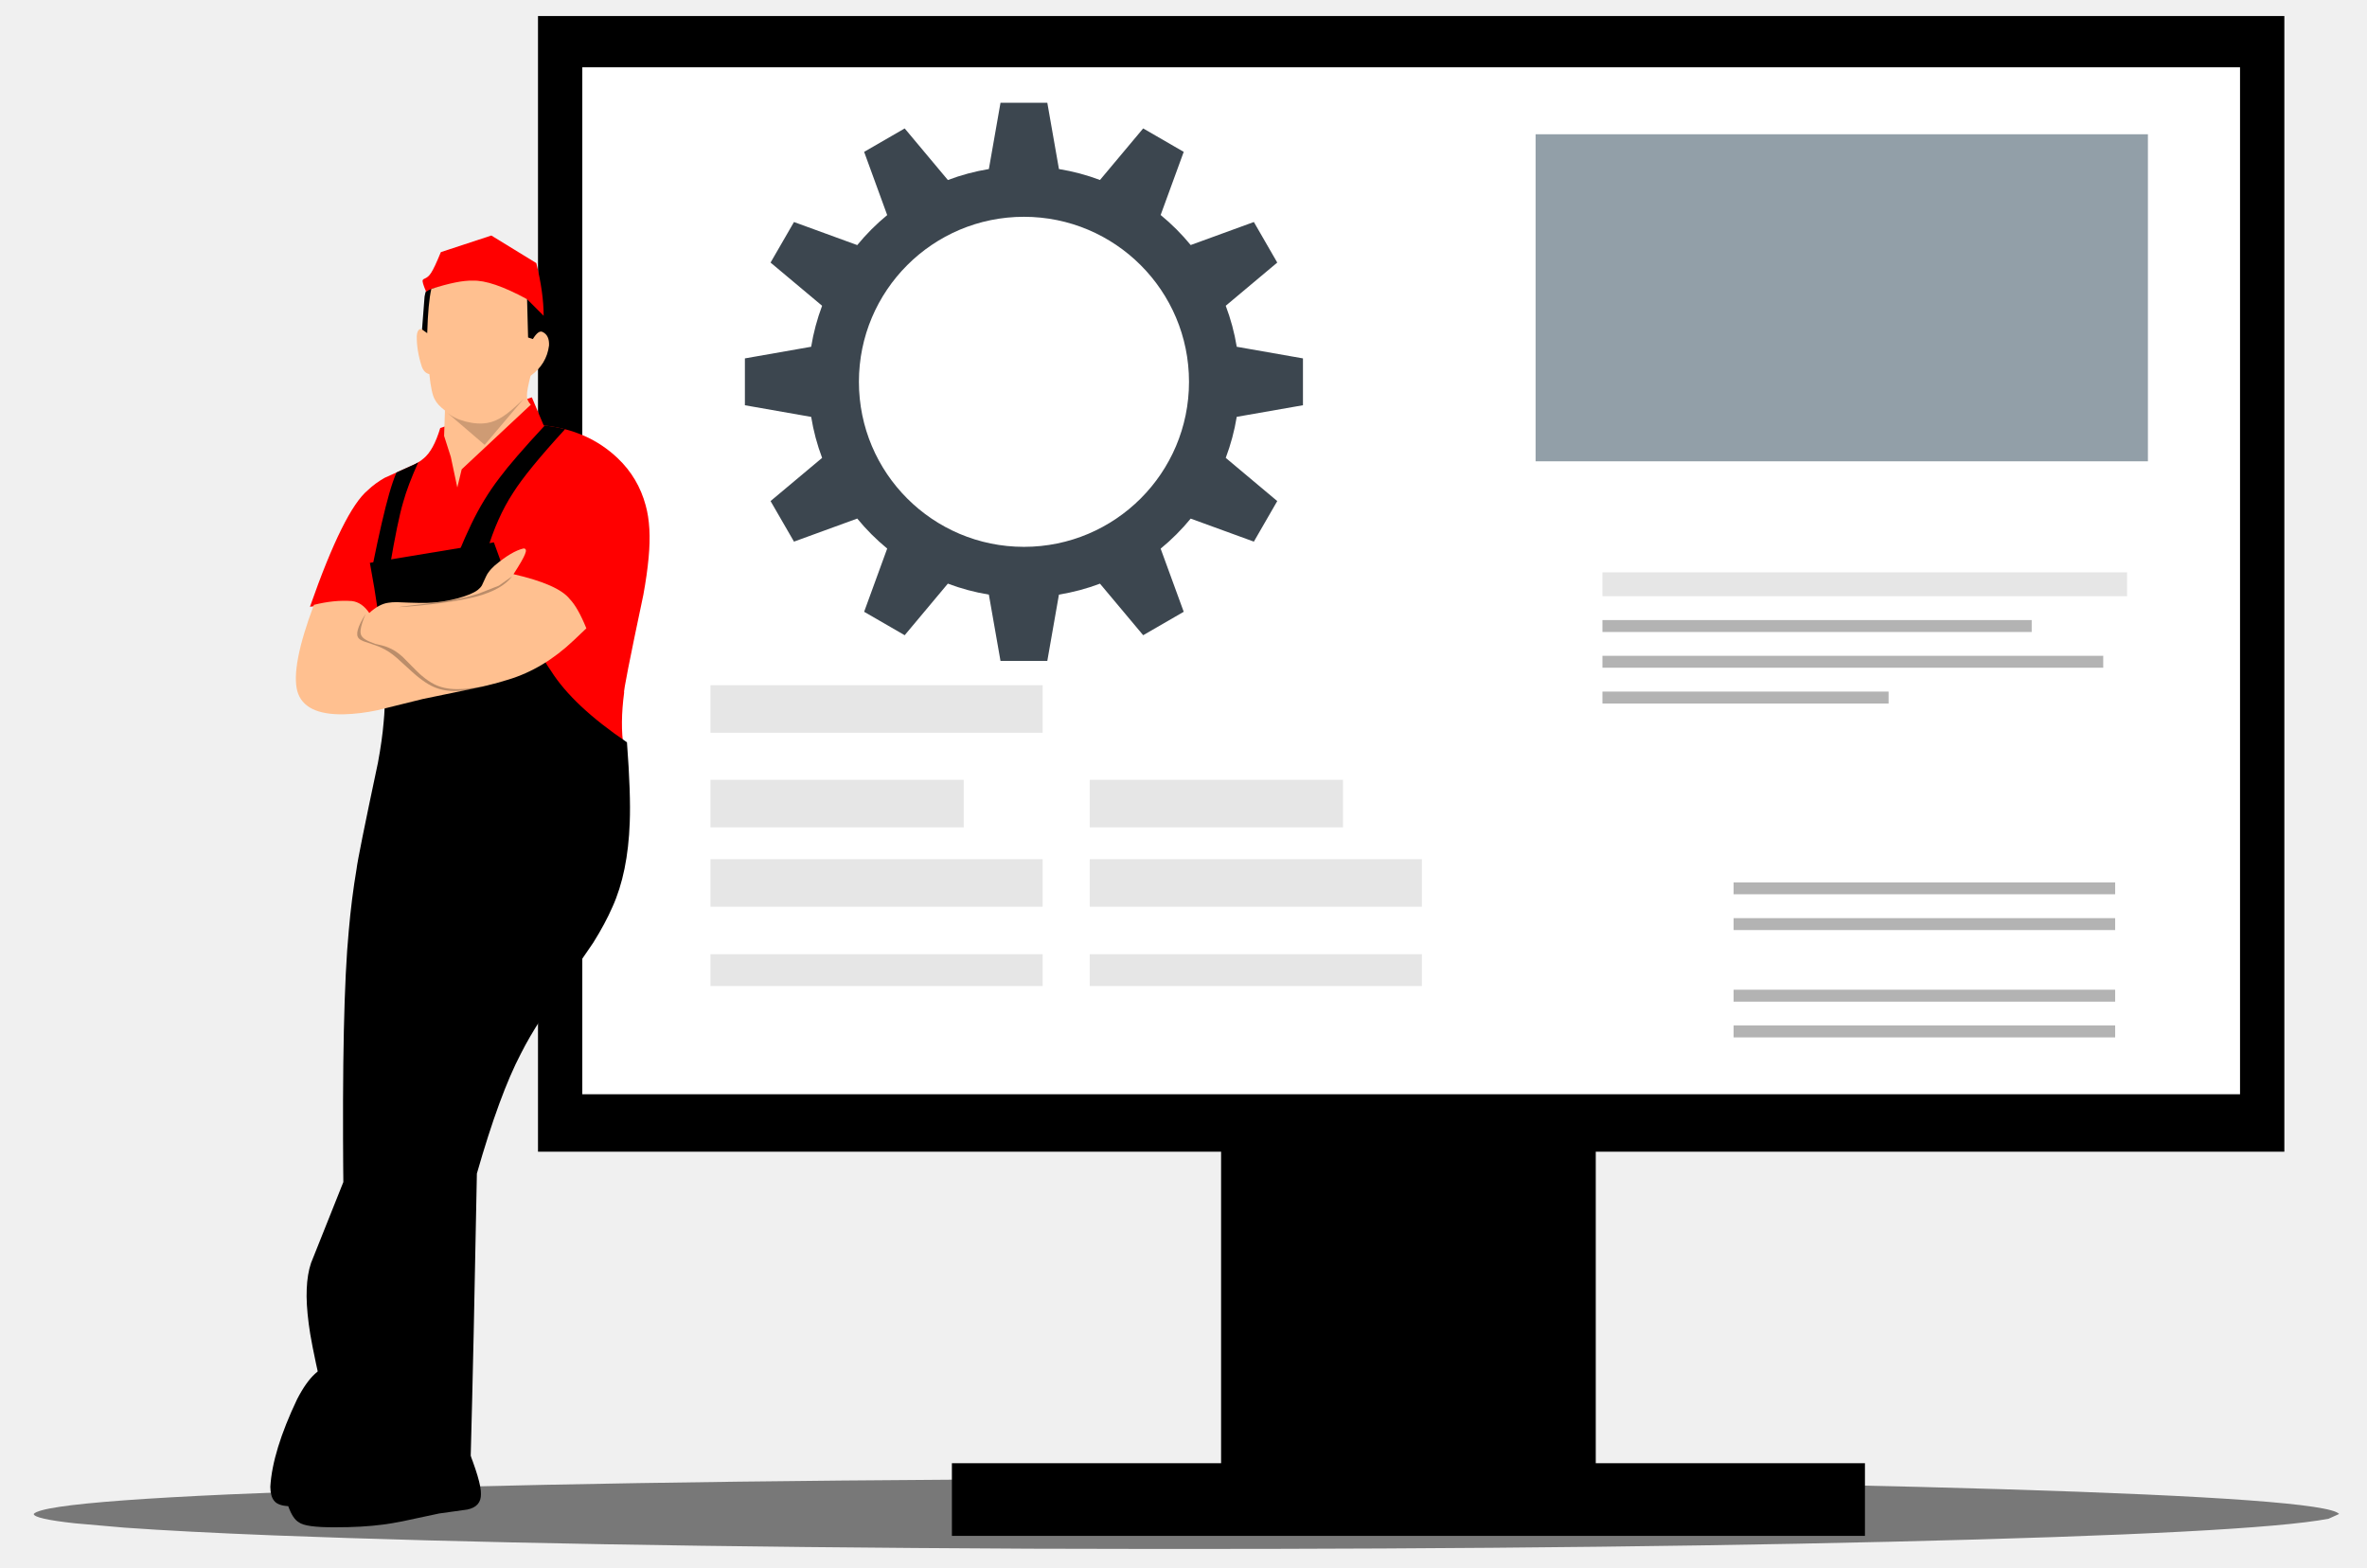
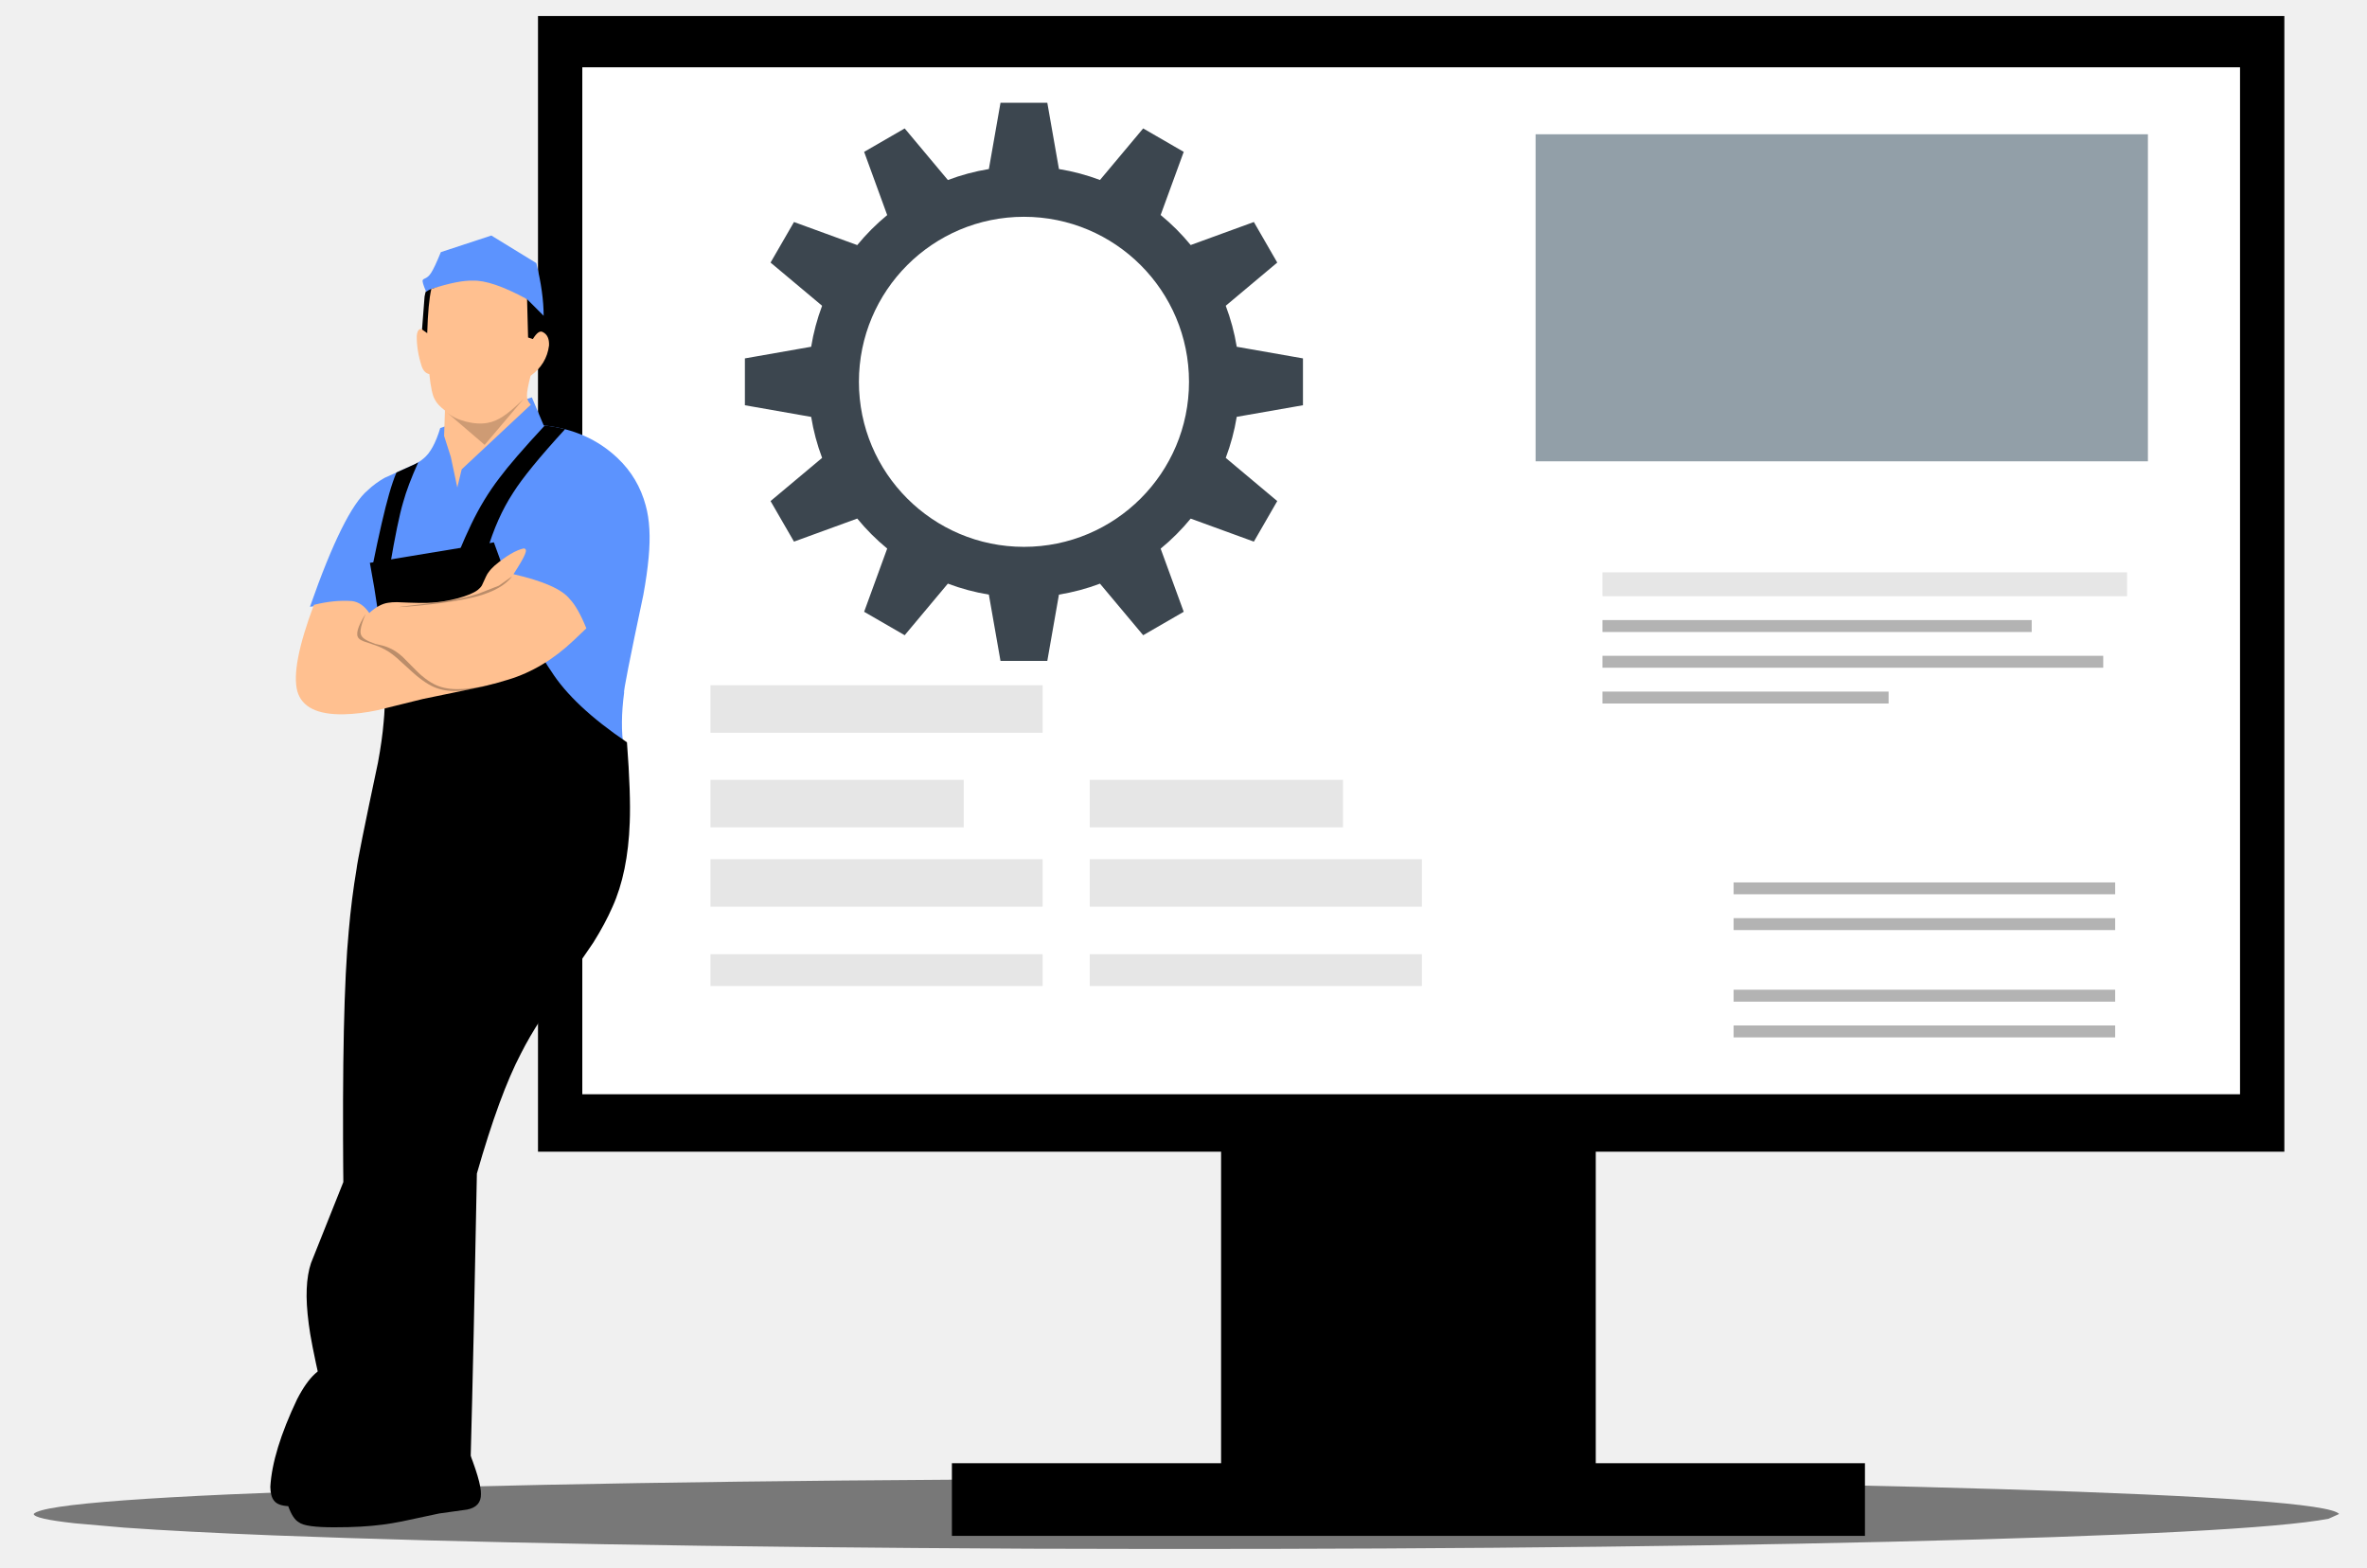
- <svg xmlns="http://www.w3.org/2000/svg" version="1.1" width="148mm" height="98mm" viewBox="109 781 559.37 370.394" id="svg215">
+ <svg xmlns="http://www.w3.org/2000/svg" version="1.1" width="148mm" height="98mm" viewBox="109 781 559.37 370.394" id="svg215" xml:space="preserve">
  <defs id="defs219" />
  <g id="g495" transform="translate(4,-14)">
    <g style="fill:#000000;fill-opacity:0.502;stroke-linejoin:miter" id="g8" transform="matrix(0.74051,0,0,1,-33.86842,-181.6235)">
      <path d="m 934.018,1334.384 -3.358,1.124 q -23.875,3.397 -139.717,5.434 -116.643,2.035 -274.71,1.65 -150.855,-0.537 -241.3,-3.146 -28.98,-0.844 -47.741,-1.838 l -15.768,-1.022 q -12.994,-1.055 -13.141,-2.202 3.945,-3.52 107.746,-5.858 103.801,-2.337 260.121,-2.426 156.321,0.089 260.122,2.426 103.801,2.337 107.746,5.858" id="path6" />
    </g>
    <g style="fill:#000000;fill-opacity:1;stroke-linejoin:miter" id="g12" transform="translate(-276.2367,-181.6235)">
      <path d="m 669.805,1222.804 h 44.271 l 44.271,5e-4 q 0,55.917 0,111.833 -44.271,0 -88.542,5e-4 10e-5,-55.917 10e-5,-111.834 z" id="path10" />
    </g>
    <g style="fill:#000000;fill-opacity:1;stroke-linejoin:miter" id="g16" transform="translate(-276.2367,-181.6235)">
      <path d="m 508.374,980.407 206.351,5e-4 206.351,2.4e-4 q 0,134.185 0,268.369 -206.351,0 -412.701,0 0,-134.185 1.3e-4,-268.37 z" id="path14" />
    </g>
    <g style="fill:#ffffff;fill-opacity:1;stroke-linejoin:miter" id="g20" transform="translate(-276.2367,-181.6235)">
      <path d="m 518.846,992.519 195.878,2e-4 195.878,5e-4 q -2.5e-4,121.344 -2.5e-4,242.688 -195.878,0 -391.756,5e-4 1.3e-4,-121.344 1.3e-4,-242.689 z" id="path18" />
    </g>
    <g style="fill:#000000;fill-opacity:1;stroke-linejoin:miter" id="g24" transform="translate(-276.2367,-181.6235)">
      <path d="m 606.19,1322.39 107.886,7e-4 107.886,5e-4 q 0,8.584 0,17.168 -107.886,5e-4 -215.772,9e-4 0,-8.585 0,-17.17 z" id="path22" />
    </g>
    <g style="fill:#e6e6e6;fill-opacity:1;stroke-linejoin:miter" id="g32" transform="translate(-276.2367,-181.6235)">
      <path d="m 549.134,1138.549 78.499,5e-4 v 11.227 l -78.499,5e-4 z m 0,0 78.499,5e-4 v 11.227 l -78.499,5e-4 z m 0,0 78.499,5e-4 v 11.227 l -78.499,5e-4 z m 0,0 78.499,5e-4 v 11.227 l -78.499,5e-4 z" id="path30" />
    </g>
    <g style="fill:#e6e6e6;fill-opacity:1;stroke-linejoin:miter" id="g36" transform="translate(-276.2367,-181.6235)">
      <path d="m 549.134,1160.909 59.85,7e-4 v 11.227 l -59.85,5e-4 z m 0,0 59.85,7e-4 v 11.227 l -59.85,5e-4 z m 0,0 59.85,7e-4 v 11.227 l -59.85,5e-4 z m 0,0 59.85,7e-4 v 11.227 l -59.85,5e-4 z" id="path34" />
    </g>
    <g style="fill:#e6e6e6;fill-opacity:1;stroke-linejoin:miter" id="g40" transform="translate(-276.2367,-181.6235)">
      <path d="m 549.134,1179.653 78.499,5e-4 v 11.228 l -78.499,2e-4 z m 0,0 78.499,5e-4 v 11.228 l -78.499,2e-4 z m 0,0 78.499,5e-4 v 11.228 l -78.499,2e-4 z m 0,0 78.499,5e-4 v 11.228 l -78.499,2e-4 z" id="path38" />
    </g>
    <g style="fill:#e6e6e6;fill-opacity:1;stroke-linejoin:miter" id="g44" transform="translate(-276.2367,-181.6235)">
      <path d="m 549.134,1202.109 78.499,3e-4 v 7.517 l -78.499,2e-4 z m 0,0 78.499,3e-4 v 7.517 l -78.499,2e-4 z m 0,0 78.499,3e-4 v 7.517 l -78.499,2e-4 z m 0,0 78.499,3e-4 v 7.517 l -78.499,2e-4 z" id="path42" />
    </g>
    <g style="fill:#e6e6e6;fill-opacity:1;stroke-linejoin:miter" id="g48" transform="translate(-276.2367,-181.6235)">
      <path d="m 638.765,1160.909 59.849,7e-4 v 11.227 l -59.849,5e-4 z m 0,0 59.849,7e-4 v 11.227 l -59.849,5e-4 z m 0,0 59.849,7e-4 v 11.227 l -59.849,5e-4 z m 0,0 59.849,7e-4 v 11.227 l -59.849,5e-4 z" id="path46" />
    </g>
    <g style="fill:#e6e6e6;fill-opacity:1;stroke-linejoin:miter" id="g52" transform="translate(-276.2367,-181.6235)">
      <path d="m 638.765,1179.653 78.499,5e-4 v 11.228 l -78.499,2e-4 z m 0,0 78.499,5e-4 v 11.228 l -78.499,2e-4 z m 0,0 78.499,5e-4 v 11.228 l -78.499,2e-4 z m 0,0 78.499,5e-4 v 11.228 l -78.499,2e-4 z" id="path50" />
    </g>
    <g style="fill:#e6e6e6;fill-opacity:1;stroke-linejoin:miter" id="g56" transform="translate(-276.2367,-181.6235)">
      <path d="m 638.765,1202.109 78.499,3e-4 v 7.517 l -78.499,2e-4 z m 0,0 78.499,3e-4 v 7.517 l -78.499,2e-4 z m 0,0 78.499,3e-4 v 7.517 l -78.499,2e-4 z m 0,0 78.499,3e-4 v 7.517 l -78.499,2e-4 z" id="path54" />
    </g>
    <g style="fill:#ffffff;fill-opacity:1;stroke-linejoin:miter" id="g60" transform="translate(-276.2367,-181.6235)">
      <path d="m 859.451,1052.7 c -3.099,0 -6.523,-2.536 -6.523,-5.636 v -53.538 l 57.243,59.173 -50.72,5e-4 z" id="path58" />
    </g>
    <g style="fill:#e6e6e6;fill-opacity:1;stroke-linejoin:miter" id="g64" transform="translate(-276.2367,-181.6235)">
      <path d="m 759.928,1111.873 123.982,5e-4 v 5.635 l -123.982,5e-4 z m 0,0 123.982,5e-4 v 5.635 l -123.982,5e-4 z m 0,0 123.982,5e-4 v 5.635 l -123.982,5e-4 z m 0,0 123.982,5e-4 v 5.635 l -123.982,5e-4 z" id="path62" />
    </g>
    <g style="fill:#b3b3b3;fill-opacity:1;stroke-linejoin:miter" id="g68" transform="translate(-276.2367,-181.6235)">
      <path d="m 759.928,1123.144 101.44,7e-4 v 2.817 l -101.44,5e-4 z m 0,0 101.44,7e-4 v 2.817 l -101.44,5e-4 z m 0,0 101.44,7e-4 v 2.817 l -101.44,5e-4 z m 0,0 101.44,7e-4 v 2.817 l -101.44,5e-4 z" id="path66" />
    </g>
    <g style="fill:#b3b3b3;fill-opacity:1;stroke-linejoin:miter" id="g72" transform="translate(-276.2367,-181.6235)">
      <path d="m 790.923,1185.135 90.169,5e-4 v 2.817 l -90.169,5e-4 z m 0,0 90.169,5e-4 v 2.817 l -90.169,5e-4 z m 0,0 90.169,5e-4 v 2.817 l -90.169,5e-4 z m 0,0 90.169,5e-4 v 2.817 l -90.169,5e-4 z" id="path70" />
    </g>
    <g style="fill:#b3b3b3;fill-opacity:1;stroke-linejoin:miter" id="g76" transform="translate(-276.2367,-181.6235)">
      <path d="m 790.923,1193.588 90.169,5e-4 v 2.818 l -90.169,3e-4 z m 0,0 90.169,5e-4 v 2.818 l -90.169,3e-4 z m 0,0 90.169,5e-4 v 2.818 l -90.169,3e-4 z m 0,0 90.169,5e-4 v 2.818 l -90.169,3e-4 z" id="path74" />
    </g>
    <g style="fill:#b3b3b3;fill-opacity:1;stroke-linejoin:miter" id="g80" transform="translate(-276.2367,-181.6235)">
      <path d="m 790.923,1210.495 90.169,7e-4 v 2.817 l -90.169,5e-4 z m 0,0 90.169,7e-4 v 2.817 l -90.169,5e-4 z m 0,0 90.169,7e-4 v 2.817 l -90.169,5e-4 z m 0,0 90.169,7e-4 v 2.817 l -90.169,5e-4 z" id="path78" />
    </g>
    <g style="fill:#b3b3b3;fill-opacity:1;stroke-linejoin:miter" id="g84" transform="translate(-276.2367,-181.6235)">
      <path d="m 790.923,1218.948 90.169,5e-4 v 2.817 l -90.169,8e-4 z m 0,0 90.169,5e-4 v 2.817 l -90.169,8e-4 z m 0,0 90.169,5e-4 v 2.817 l -90.169,8e-4 z m 0,0 90.169,5e-4 v 2.817 l -90.169,8e-4 z" id="path82" />
    </g>
    <g style="fill:#b3b3b3;fill-opacity:1;stroke-linejoin:miter" id="g88" transform="translate(-276.2367,-181.6235)">
      <path d="m 759.928,1131.597 118.346,5e-4 v 2.817 l -118.346,3e-4 z m 0,0 118.346,5e-4 v 2.817 l -118.346,3e-4 z m 0,0 118.346,5e-4 v 2.817 l -118.346,3e-4 z m 0,0 118.346,5e-4 v 2.817 l -118.346,3e-4 z" id="path86" />
    </g>
    <g style="fill:#b3b3b3;fill-opacity:1;stroke-linejoin:miter" id="g92" transform="translate(-276.2367,-181.6235)">
      <path d="m 759.928,1140.051 67.626,4e-4 v 2.817 l -67.626,3e-4 z m 0,0 67.626,4e-4 v 2.817 l -67.626,3e-4 z m 0,0 67.626,4e-4 v 2.817 l -67.626,3e-4 z m 0,0 67.626,4e-4 v 2.817 l -67.626,3e-4 z" id="path90" />
    </g>
    <g style="fill:#929fa8;fill-opacity:1;stroke-linejoin:miter" id="g96" transform="translate(-276.2367,-181.6235)">
      <path d="m 744.128,1008.346 72.353,5e-4 72.353,2e-4 q 0,38.642 0,77.285 -72.353,3e-4 -144.706,7e-4 0,-38.643 0,-77.286" id="path94" />
    </g>
    <g style="fill:#3c464f;fill-opacity:1;stroke-linejoin:miter" id="g100" transform="translate(-276.2367,-181.6235)">
      <path d="m 617.675,1000.909 -2.747,15.648 0.011,0.01 c -3.358,0.549 -6.607,1.428 -9.71,2.599 v -0.011 l -10.196,-12.182 -9.584,5.537 5.442,14.919 0.021,0.011 c -2.598,2.132 -4.979,4.522 -7.111,7.122 l -0.01,-0.032 -14.919,-5.442 -5.537,9.583 12.182,10.207 c -1.169,3.101 -2.041,6.345 -2.588,9.7 l -0.011,-0.011 -15.648,2.747 v 11.073 l 15.648,2.747 0.011,-0.011 c 0.548,3.355 1.419,6.599 2.588,9.7 l -12.182,10.206 5.537,9.584 14.919,-5.441 0.01,-0.032 c 2.131,2.599 4.513,4.989 7.111,7.121 l -0.021,0.011 -5.442,14.919 9.583,5.537 10.196,-12.182 v -0.011 c 3.103,1.171 6.352,2.051 9.71,2.599 l -0.011,0.011 2.747,15.648 11.063,5e-4 2.747,-15.649 -0.01,-0.011 c 3.357,-0.547 6.607,-1.419 9.71,-2.588 l 10.207,12.182 9.583,-5.537 -5.452,-14.919 c 2.592,-2.127 4.972,-4.509 7.1,-7.1 l 14.929,5.441 5.526,-9.584 -12.172,-10.207 c 1.169,-3.101 2.051,-6.344 2.599,-9.7 l 15.648,-2.736 v -11.073 l -15.648,-2.747 c -0.548,-3.352 -1.431,-6.591 -2.599,-9.689 l 12.172,-10.207 -5.526,-9.583 -14.929,5.441 c -2.128,-2.592 -4.508,-4.973 -7.1,-7.1 l 5.452,-14.919 -9.583,-5.537 -10.206,12.183 c -3.103,-1.169 -6.353,-2.041 -9.71,-2.588 l 0.01,-0.01 -2.747,-15.648 -11.063,5e-4 z m 5.537,26.943 c 21.541,0 39.011,17.458 39.011,38.998 0,21.541 -17.468,38.997 -39.011,38.997 -21.541,0 -38.997,-17.458 -38.997,-38.997 0,-21.541 17.458,-38.998 38.997,-38.998 z" id="path98" />
    </g>
    <g style="fill:#000000;fill-opacity:1;stroke-linejoin:miter" id="g104" transform="translate(-276.2367,-181.6235)">
      <path d="m 460.063,1299.445 q 2.359,-5e-4 5.569,1.907 1.62,0.942 4.633,3.153 l 21.155,13.48 q 3.571,8.813 3.473,11.666 0.072,3.016 -3.249,3.692 l -6.598,0.918 -8.827,1.882 q -2.373,0.469 -4.408,0.74 -4.907,0.659 -11.442,0.646 -6.976,0.032 -8.498,-1.175 -1.45,-0.806 -2.518,-3.816 -2.514,-0.149 -3.364,-1.316 -0.838,-1.036 -0.871,-3.253 0.49,-8.43 6.333,-20.708 4.184,-8.111 8.573,-7.817" id="path102" />
    </g>
    <g style="fill:#000000;fill-opacity:1;stroke-linejoin:miter" id="g108" transform="translate(-276.2367,-181.6235)">
      <path d="m 494.185,1038.349 q 3.392,0.01 7.138,2.192 4.112,2.46 6.725,5.887 1.505,2.058 1.555,3.902 0.023,0.552 -0.065,1.181 -0.516,2.423 -1.012,6.563 l -27.676,-2.028 0.721,-9.335 q 0.262,-1.747 1.303,-3.114 1.738,-2.221 5.077,-3.81 3.16,-1.45 6.214,-1.438" id="path106" />
    </g>
    <g style="fill:#ff0000;fill-opacity:1;stroke-linejoin:miter" id="g112" transform="translate(-276.2367,-181.6235)">
-       <path d="m 497.35,1032.279 10.63,6.516 q 1.729,7.03 1.732,12.453 l -3.921,-3.933 q -13.91,-2.576 -17.711,-2.787 -4.329,-0.374 -6.134,1.043 -1.02,-2.362 -0.805,-2.747 0.065,-0.16 0.178,-0.224 0.782,-0.357 1.073,-0.63 0.368,-0.313 0.726,-0.874 0.746,-1.103 2.301,-4.893 l 11.917,-3.92" id="path110" />
+       <path d="m 497.35,1032.279 10.63,6.516 q 1.729,7.03 1.732,12.453 l -3.921,-3.933 q -13.91,-2.576 -17.711,-2.787 -4.329,-0.374 -6.134,1.043 -1.02,-2.362 -0.805,-2.747 0.065,-0.16 0.178,-0.224 0.782,-0.357 1.073,-0.63 0.368,-0.313 0.726,-0.874 0.746,-1.103 2.301,-4.893 l 11.917,-3.92" id="path110" style="fill:#5c93fe;fill-opacity:1" />
    </g>
    <g style="fill:#ff0000;fill-opacity:1;stroke-linejoin:miter" id="g116" transform="translate(-276.2367,-181.6235)">
-       <path d="m 506.926,1070.521 2.801,6.638 q 10.477,1.073 17.494,7.752 4.851,4.616 6.605,11.145 1.389,4.993 0.694,12.331 -0.36,3.941 -1.244,8.792 -4.862,22.954 -4.541,23.089 -0.982,7.411 -0.114,12.897 l -61.389,-32.109 q -3.621,-2.257 -12.743,-1.056 8.004,-22.86 13.688,-27.555 1.678,-1.61 3.956,-2.908 l 7.088,-3.197 q 1.144,-0.55 2.116,-1.381 2.353,-1.895 3.94,-7.194 l 21.61,-7.23" id="path114" />
+       <path d="m 506.926,1070.521 2.801,6.638 q 10.477,1.073 17.494,7.752 4.851,4.616 6.605,11.145 1.389,4.993 0.694,12.331 -0.36,3.941 -1.244,8.792 -4.862,22.954 -4.541,23.089 -0.982,7.411 -0.114,12.897 l -61.389,-32.109 q -3.621,-2.257 -12.743,-1.056 8.004,-22.86 13.688,-27.555 1.678,-1.61 3.956,-2.908 l 7.088,-3.197 q 1.144,-0.55 2.116,-1.381 2.353,-1.895 3.94,-7.194 l 21.61,-7.23" id="path114" style="fill:#5c93fe;fill-opacity:1" />
    </g>
    <g style="fill:#000000;fill-opacity:1;stroke-linejoin:miter" id="g120" transform="translate(-276.2367,-181.6235)">
      <path d="m 455.193,1302.048 q 3.082,4.567 0.051,0.091 m 42.706,-197.353 q 8.103,22.74 13.534,30.421 5.193,8.213 17.916,16.825 0.931,12.326 0.657,18.975 -0.429,11.858 -4.082,19.926 -1.754,4.008 -4.543,8.457 l -12.324,17.989 q -2.744,4.197 -4.774,8.213 -5.056,9.642 -10.4,28.347 -0.759,41.12 -1.48,67.603 l -2.275,0.602 q -2.325,0.414 -5.298,-0.28 -17.08,-6.258 -18.815,-5.336 l 2.701,-10.501 q -8.96,3.335 -11.946,-1.602 0.288,-0.025 0.085,-1.087 -2.229,-9.862 -2.703,-13.816 -0.639,-4.857 -0.481,-8.321 0.139,-3.507 1.014,-6.109 l 7.638,-19.136 q -0.397,-41.82 1.286,-59.426 0.65,-7.518 1.836,-14.547 0.303,-2.725 5.058,-25.134 0.999,-5.384 1.345,-9.57 1.318,-13.191 -3.256,-37.653 l 29.185,-4.822" id="path118" />
    </g>
    <g style="fill:#000000;fill-opacity:1;stroke-linejoin:miter" id="g124" transform="translate(-276.2367,-181.6235)">
      <path d="m 509.967,1077.184 q 2.499,0.273 4.8,0.867 h -10e-4 q -8.983,9.808 -12.274,15.023 -3.854,5.899 -6.198,13.91 l -7.038,1.084 q 2.097,-5.021 3.343,-7.564 2.88,-6.004 6.622,-10.884 3.233,-4.35 10.745,-12.435 z" id="path122" />
    </g>
    <g style="fill:#000000;fill-opacity:1;stroke-linejoin:miter" id="g128" transform="translate(-276.2367,-181.6235)">
      <path d="m 480.074,1085.876 q -2.465,5.455 -3.565,9.442 -1.298,4.355 -3.134,15.154 l -4.083,-0.186 q 2.319,-11.431 3.901,-16.924 0.884,-3.106 1.742,-5.089 h -0.002 l 4.286,-1.934 q 0.439,-0.211 0.852,-0.464 z" id="path126" />
    </g>
    <g style="fill:#ffc090;fill-opacity:1;stroke-linejoin:miter" id="g132" transform="translate(-276.2367,-181.6235)">
      <path d="m 505.023,1106.225 q 0.838,0.068 0.274,1.38 -0.457,1.216 -2.709,4.7 10.593,2.432 13.296,5.883 1.921,1.989 3.921,6.915 l -2.923,2.776 q -7.167,6.83 -15.561,9.352 -2.728,0.873 -6.134,1.667 l -14.082,2.915 -10.699,2.647 q -4.113,0.865 -7.965,0.959 -9.339,0.163 -10.941,-5.457 -1.557,-5.828 3.918,-20.406 4.792,-1.212 8.977,-0.902 2.379,0.278 4.111,2.823 2.338,-2.133 4.48,-2.417 0.825,-0.146 2.024,-0.144 6.515,0.298 8.184,0.12 3.017,-0.188 6.255,-1.034 3.286,-0.908 4.666,-1.953 0.65,-0.496 1.001,-1.08 1.233,-2.784 1.518,-3.039 0.603,-0.864 1.484,-1.645 4.097,-3.448 6.859,-4.06" id="path130" />
    </g>
    <g style="fill:#ffc090;fill-opacity:1;stroke-linejoin:miter" id="g136" transform="translate(-276.2367,-181.6235)">
      <path d="m 492.945,1042.944 q 4.422,-0.189 12.85,4.376 l 0.239,9.055 1.132,0.367 q 1.347,-2.225 2.34,-1.649 1.584,0.788 1.478,3.17 -0.559,4.43 -4.362,7.172 -0.889,3.475 -0.856,4.675 -0.054,1.116 0.915,2.147 l -16.339,15.271 -1.035,4.294 -1.539,-7.242 -1.581,-4.949 0.201,-5.999 q -1.781,-1.357 -2.392,-2.606 -0.82,-1.358 -1.299,-5.999 -1.268,-0.269 -1.816,-1.872 -1.204,-3.748 -1.153,-7.153 0.108,-1.361 0.738,-1.591 0.219,-0.084 0.544,0.092 l 1.186,0.848 q 0.213,-7.155 0.973,-10.452 6.413,-2.064 9.758,-1.955" id="path134" />
    </g>
    <g style="fill:#000000;fill-opacity:0.267;stroke-linejoin:miter" id="g140" transform="translate(-276.2367,-181.6235)">
      <path d="m 502.262,1112.807 q -2.331,3.12 -8.332,4.759 -3.033,0.825 -8.138,1.523 -6.239,0.819 -10.359,0.999 h -9.8e-4 q -0.014,-0.025 0.992,-0.15 5.751,-0.677 7.005,-0.845 1.859,-0.239 3.195,-0.445 3.292,-0.503 5.67,-1.155 0.819,-0.22 2.13,-0.628 l 4.713,-1.849 3.123,-2.208 z m -34.632,8.932 q -0.985,2.279 -1.171,3.706 -0.155,1.198 0.512,1.826 0.524,0.529 1.73,1.029 l 1.252,0.487 q 1.836,0.37 2.759,0.734 1.069,0.399 2.037,1.035 0.886,0.584 1.711,1.357 3.919,4.021 4.487,4.41 1.447,1.241 2.865,1.964 2.214,1.159 5.347,1.182 0.294,0 0.597,-0.01 3.048,0 9.737,-1.524 l 0.001,5e-4 q -6.652,1.873 -9.896,1.964 -0.505,0.026 -0.992,0.023 -3.074,-0.022 -5.444,-1.248 -1.378,-0.691 -3.017,-2 -0.498,-0.317 -5.102,-4.552 -1.096,-0.938 -1.906,-1.463 -0.915,-0.596 -1.924,-1.043 -0.542,-0.301 -4.084,-1.459 -0.733,-0.29 -1.087,-0.661 -1.269,-1.279 1.579,-5.755 l 0.004,-0.01 z m 12.113,76.404 -12.092,30.009 q -3.255,11.044 -4.11,15.542 -0.953,4.569 -1.116,10.749 -0.163,-7.265 0.422,-11.856 0.612,-5.163 2.301,-10.643 2.76,-9.505 14.577,-33.762 z m 11.591,59.014 h -0.002 -9.8e-4 z m -0.003,0.01 -10.293,21.707 q -0.368,-4.195 1.686,-8.246 1.859,-4.094 8.606,-13.462 z m -10.296,21.714 q 0.411,3.751 0.297,4.288 -0.049,1.134 -0.69,2.446 -0.369,0.741 -0.916,1.558 -3.888,5.36 -5.387,7.95 -2.672,4.403 -6.435,11.45 l 13.114,-27.655 z" id="path138" />
    </g>
    <g style="fill:#000000;fill-opacity:0.192;stroke-linejoin:miter" id="g144" transform="translate(-276.2367,-181.6235)">
      <path d="m 505.001,1070.866 -9.23,10.883 -9.026,-7.749 q 1.739,1.51 4.496,2.223 2.824,0.74 5.176,0.338 1.852,-0.301 3.78,-1.597 1.717,-1.107 4.798,-4.093" id="path142" />
    </g>
  </g>
</svg>
